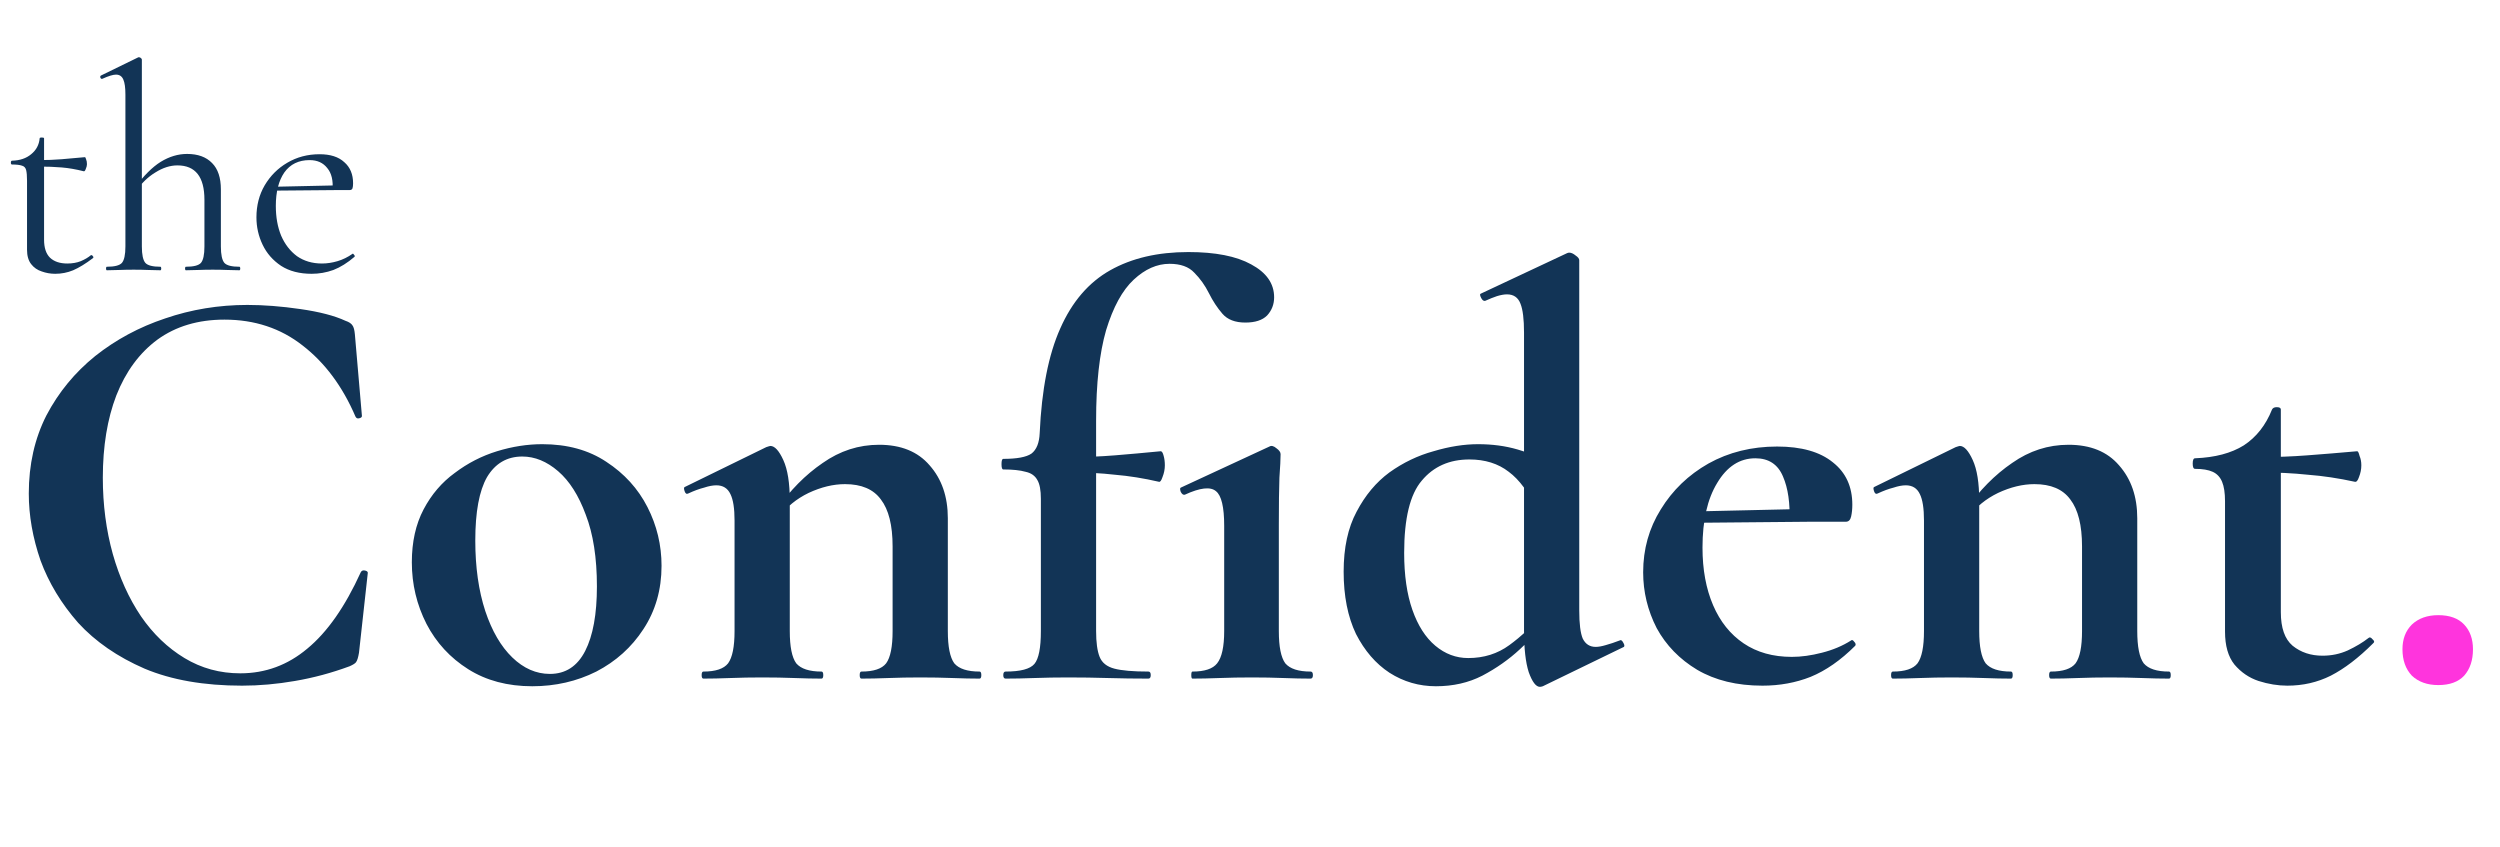
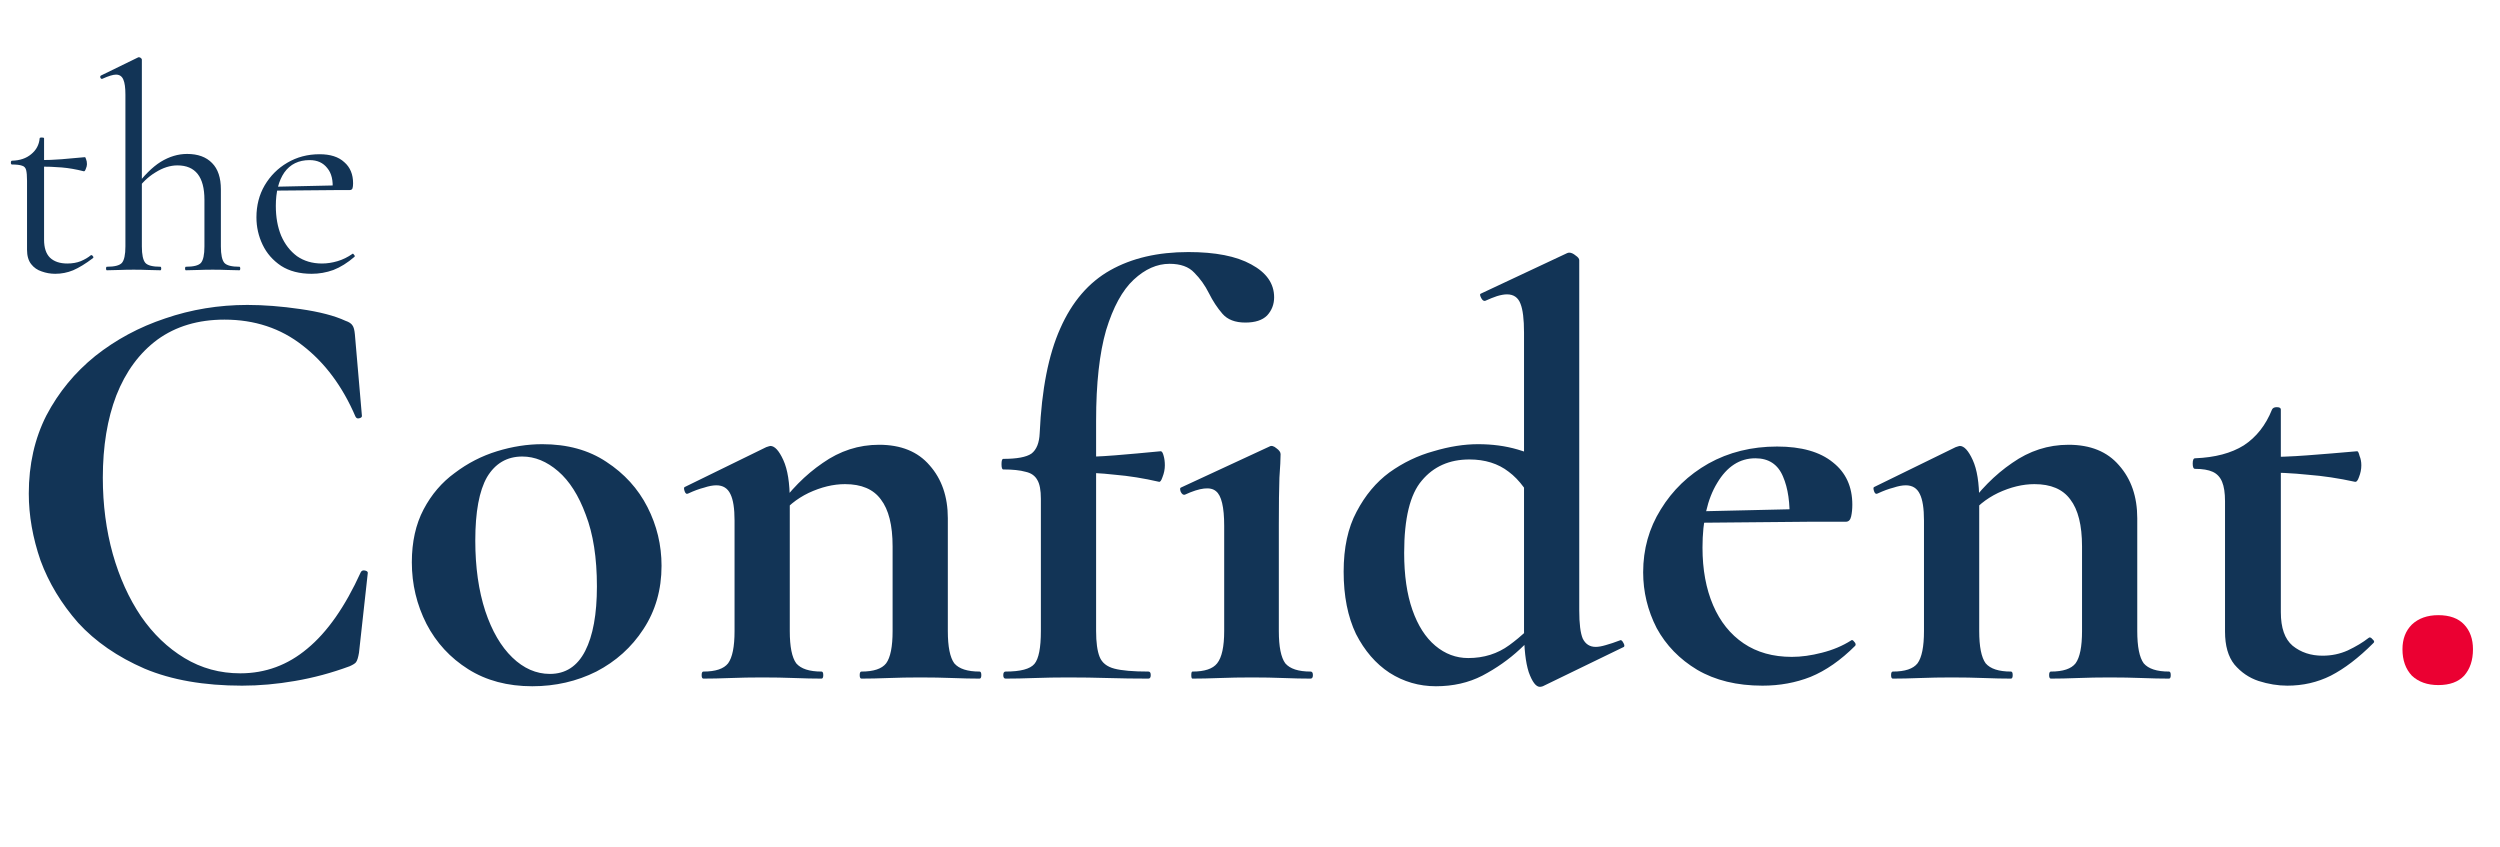
<svg xmlns="http://www.w3.org/2000/svg" viewBox="0 0 851 288" fill="none">
  <path d="M18.8 93.2C17.2 93.2 15.667 92.933 14.2 92.4C12.733 91.933 11.533 91.1 10.6 89.9C9.667 88.7 9.2 87.067 9.2 85V61.5C9.2 59.9 9.1 58.7 8.9 57.9C8.7 57.1 8.233 56.6 7.5 56.4C6.767 56.133 5.633 56 4.1 56C3.833 56 3.7 55.8 3.7 55.4C3.7 54.933 3.833 54.7 4.1 54.7C6.767 54.633 8.933 53.9 10.6 52.5C12.333 51.1 13.3 49.3 13.5 47.1C13.5 46.9 13.733 46.8 14.2 46.8C14.733 46.8 15 46.9 15 47.1V81.6C15 84.333 15.667 86.367 17 87.7C18.4 89.033 20.367 89.7 22.9 89.7C24.633 89.7 26.167 89.433 27.5 88.9C28.9 88.3 30.033 87.633 30.9 86.9C31.167 86.767 31.4 86.867 31.6 87.2C31.867 87.467 31.867 87.7 31.6 87.9C29.133 89.767 26.9 91.133 24.9 92C22.967 92.8 20.933 93.2 18.8 93.2ZM28.5 58.3C25.9 57.633 23.4 57.2 21 57C18.6 56.8 16.033 56.7 13.3 56.7V54.5C15.967 54.5 18.533 54.4 21 54.2C23.467 54 26.1 53.767 28.9 53.5C29.033 53.5 29.167 53.733 29.3 54.2C29.5 54.667 29.6 55.233 29.6 55.9C29.6 56.367 29.467 56.9 29.2 57.5C29 58.1 28.767 58.367 28.5 58.3ZM36.389 92C36.189 92 36.089 91.8 36.089 91.4C36.089 91 36.189 90.8 36.389 90.8C38.989 90.8 40.689 90.367 41.489 89.5C42.289 88.567 42.689 86.7 42.689 83.9V32.2C42.689 29.867 42.456 28.167 41.989 27.1C41.522 25.967 40.689 25.4 39.489 25.4C38.489 25.4 36.956 25.867 34.889 26.8C34.622 26.933 34.389 26.833 34.189 26.5C34.056 26.1 34.122 25.833 34.389 25.7L47.089 19.5C47.222 19.5 47.289 19.5 47.289 19.5C47.289 19.5 47.322 19.5 47.389 19.5C47.589 19.5 47.789 19.6 47.989 19.8C48.189 19.933 48.289 20.1 48.289 20.3V83.9C48.289 86.7 48.689 88.567 49.489 89.5C50.289 90.367 51.989 90.8 54.589 90.8C54.789 90.8 54.889 91 54.889 91.4C54.889 91.8 54.789 92 54.589 92C53.389 92 52.022 91.967 50.489 91.9C48.956 91.833 47.289 91.8 45.489 91.8C43.756 91.8 42.089 91.833 40.489 91.9C38.889 91.967 37.522 92 36.389 92ZM63.289 92C63.089 92 62.989 91.8 62.989 91.4C62.989 91 63.089 90.8 63.289 90.8C65.889 90.8 67.589 90.367 68.389 89.5C69.189 88.567 69.589 86.7 69.589 83.9V68C69.589 60.2 66.522 56.3 60.389 56.3C57.922 56.3 55.422 57.1 52.889 58.7C50.356 60.233 48.189 62.333 46.389 65L45.989 63.8C48.922 59.8 51.822 56.9 54.689 55.1C57.622 53.3 60.622 52.4 63.689 52.4C67.356 52.4 70.189 53.433 72.189 55.5C74.189 57.5 75.189 60.5 75.189 64.5V83.9C75.189 86.7 75.589 88.567 76.389 89.5C77.189 90.367 78.889 90.8 81.489 90.8C81.689 90.8 81.789 91 81.789 91.4C81.789 91.8 81.689 92 81.489 92C80.289 92 78.922 91.967 77.389 91.9C75.856 91.833 74.189 91.8 72.389 91.8C70.656 91.8 68.989 91.833 67.389 91.9C65.789 91.967 64.422 92 63.289 92ZM106.091 93.2C101.958 93.2 98.491 92.3 95.691 90.5C92.891 88.633 90.791 86.233 89.391 83.3C87.991 80.367 87.291 77.267 87.291 74C87.291 69.933 88.225 66.3 90.091 63.1C92.025 59.833 94.591 57.267 97.791 55.4C101.058 53.467 104.725 52.5 108.791 52.5C112.458 52.5 115.258 53.4 117.191 55.2C119.191 56.933 120.191 59.333 120.191 62.4C120.191 63.133 120.125 63.7 119.991 64.1C119.858 64.5 119.525 64.7 118.991 64.7H113.191C113.458 61.433 112.858 58.933 111.391 57.2C109.991 55.4 107.991 54.5 105.391 54.5C101.658 54.5 98.791 55.9 96.791 58.7C94.858 61.5 93.891 65.3 93.891 70.1C93.891 73.9 94.491 77.267 95.691 80.2C96.958 83.133 98.758 85.467 101.091 87.2C103.491 88.867 106.325 89.7 109.591 89.7C111.325 89.7 113.091 89.433 114.891 88.9C116.691 88.367 118.391 87.533 119.991 86.4C120.125 86.267 120.291 86.367 120.491 86.7C120.758 86.967 120.825 87.2 120.691 87.4C118.291 89.467 115.891 90.967 113.491 91.9C111.091 92.767 108.625 93.2 106.091 93.2ZM92.091 64.9L91.991 63.6L114.791 63.1V64.7L92.091 64.9Z" fill="#123456" />
  <path d="M84.2 103.8C89.8 103.8 95.8 104.267 102.2 105.2C108.733 106.133 113.867 107.467 117.6 109.2C118.8 109.6 119.6 110.133 120 110.8C120.4 111.333 120.667 112.333 120.8 113.8L123.2 141.6C123.2 142 122.867 142.267 122.2 142.4C121.667 142.533 121.267 142.333 121 141.8C116.6 131.533 110.6 123.467 103 117.6C95.533 111.733 86.667 108.8 76.4 108.8C67.467 108.8 59.867 111.067 53.6 115.6C47.467 120.133 42.8 126.467 39.6 134.6C36.533 142.6 35 151.933 35 162.6C35 171.8 36.133 180.467 38.4 188.6C40.667 196.6 43.867 203.667 48 209.8C52.133 215.8 57.067 220.533 62.8 224C68.533 227.467 74.867 229.2 81.8 229.2C90.333 229.2 97.933 226.4 104.6 220.8C111.4 215.2 117.467 206.533 122.8 194.8C123.067 194.267 123.533 194.067 124.2 194.2C124.867 194.333 125.2 194.6 125.2 195L122.2 222.2C121.933 223.8 121.6 224.867 121.2 225.4C120.933 225.8 120.2 226.267 119 226.8C112.867 229.067 106.667 230.733 100.4 231.8C94.267 232.867 88.267 233.4 82.4 233.4C69.467 233.4 58.4 231.467 49.2 227.6C40 223.6 32.467 218.4 26.6 212C20.867 205.467 16.6 198.4 13.8 190.8C11.133 183.067 9.8 175.467 9.8 168C9.8 158.133 11.8 149.267 15.8 141.4C19.933 133.533 25.467 126.8 32.4 121.2C39.467 115.6 47.4 111.333 56.2 108.4C65.133 105.333 74.467 103.8 84.2 103.8ZM181.189 233.6C172.789 233.6 165.522 231.667 159.389 227.8C153.256 223.933 148.522 218.8 145.189 212.4C141.856 205.867 140.189 198.867 140.189 191.4C140.189 184.467 141.522 178.467 144.189 173.4C146.856 168.333 150.389 164.2 154.789 161C159.189 157.667 163.989 155.2 169.189 153.6C174.389 152 179.522 151.2 184.589 151.2C193.122 151.2 200.389 153.2 206.389 157.2C212.522 161.2 217.189 166.333 220.389 172.6C223.589 178.867 225.189 185.533 225.189 192.6C225.189 200.733 223.122 207.933 218.989 214.2C214.989 220.333 209.656 225.133 202.989 228.6C196.322 231.933 189.056 233.6 181.189 233.6ZM187.189 229.4C192.522 229.4 196.522 226.8 199.189 221.6C201.856 216.4 203.189 209.067 203.189 199.6C203.189 189.867 201.922 181.733 199.389 175.2C196.989 168.667 193.856 163.733 189.989 160.4C186.122 157.067 182.056 155.4 177.789 155.4C172.589 155.4 168.589 157.733 165.789 162.4C163.122 167.067 161.789 174.267 161.789 184C161.789 193.067 162.922 201.067 165.189 208C167.456 214.8 170.522 220.067 174.389 223.8C178.256 227.533 182.522 229.4 187.189 229.4ZM293.241 231C292.841 231 292.641 230.6 292.641 229.8C292.641 229 292.841 228.6 293.241 228.6C297.374 228.6 300.174 227.667 301.641 225.8C303.107 223.8 303.841 220.133 303.841 214.8V186C303.841 178.8 302.507 173.467 299.841 170C297.307 166.533 293.241 164.8 287.641 164.8C283.641 164.8 279.507 165.8 275.241 167.8C271.107 169.8 267.774 172.533 265.241 176L264.241 173.6C268.907 166.933 274.174 161.6 280.041 157.6C285.907 153.467 292.307 151.4 299.241 151.4C306.707 151.4 312.441 153.733 316.441 158.4C320.574 163.067 322.641 169.067 322.641 176.4V214.8C322.641 220.133 323.374 223.8 324.841 225.8C326.441 227.667 329.307 228.6 333.441 228.6C333.841 228.6 334.041 229 334.041 229.8C334.041 230.6 333.841 231 333.441 231C330.774 231 327.707 230.933 324.241 230.8C320.774 230.667 317.107 230.6 313.241 230.6C309.507 230.6 305.907 230.667 302.441 230.8C298.974 230.933 295.907 231 293.241 231ZM239.441 231C239.041 231 238.841 230.6 238.841 229.8C238.841 229 239.041 228.6 239.441 228.6C243.574 228.6 246.374 227.667 247.841 225.8C249.307 223.8 250.041 220.133 250.041 214.8V177.2C250.041 173.067 249.574 170.067 248.641 168.2C247.707 166.2 246.107 165.2 243.841 165.2C242.641 165.2 241.241 165.467 239.641 166C238.041 166.4 236.241 167.067 234.241 168C233.707 168.267 233.307 168 233.041 167.2C232.774 166.4 232.774 165.933 233.041 165.8L260.841 152.2C261.641 151.933 262.107 151.8 262.241 151.8C263.707 151.8 265.174 153.4 266.641 156.6C268.107 159.8 268.841 164.4 268.841 170.4V214.8C268.841 220.133 269.574 223.8 271.041 225.8C272.641 227.667 275.507 228.6 279.641 228.6C280.041 228.6 280.241 229 280.241 229.8C280.241 230.6 280.041 231 279.641 231C276.974 231 273.907 230.933 270.441 230.8C266.974 230.667 263.307 230.6 259.441 230.6C255.707 230.6 252.107 230.667 248.641 230.8C245.174 230.933 242.107 231 239.441 231ZM342.314 231C341.781 231 341.514 230.6 341.514 229.8C341.514 229 341.781 228.6 342.314 228.6C347.381 228.6 350.647 227.733 352.114 226C353.581 224.267 354.314 220.533 354.314 214.8V169.8C354.314 166.867 353.914 164.733 353.114 163.4C352.314 161.933 350.981 161 349.114 160.6C347.247 160.067 344.714 159.8 341.514 159.8C341.114 159.8 340.914 159.2 340.914 158C340.914 156.8 341.114 156.2 341.514 156.2C346.181 156.2 349.381 155.6 351.114 154.4C352.847 153.067 353.781 150.733 353.914 147.4C354.581 132.6 356.914 120.733 360.914 111.8C364.914 102.733 370.581 96.133 377.914 92C385.247 87.867 394.114 85.8 404.514 85.8C413.714 85.8 420.847 87.2 425.914 90C431.114 92.8 433.714 96.533 433.714 101.2C433.714 103.6 432.914 105.667 431.314 107.4C429.714 109 427.247 109.8 423.914 109.8C420.447 109.8 417.847 108.8 416.114 106.8C414.381 104.8 412.847 102.467 411.514 99.8C410.181 97.133 408.514 94.8 406.514 92.8C404.647 90.8 401.847 89.8 398.114 89.8C393.847 89.8 389.781 91.6 385.914 95.2C382.047 98.8 378.914 104.533 376.514 112.4C374.247 120.267 373.114 130.533 373.114 143.2V214.8C373.114 218.667 373.514 221.6 374.314 223.6C375.114 225.6 376.781 226.933 379.314 227.6C381.847 228.267 385.714 228.6 390.914 228.6C391.447 228.6 391.714 229 391.714 229.8C391.714 230.6 391.447 231 390.914 231C386.247 231 381.647 230.933 377.114 230.8C372.714 230.667 368.181 230.6 363.514 230.6C359.647 230.6 355.847 230.667 352.114 230.8C348.514 230.933 345.247 231 342.314 231ZM394.514 164C389.314 162.8 384.314 162 379.514 161.6C374.847 161.067 369.847 160.8 364.514 160.8V155.6C369.581 155.6 374.581 155.4 379.514 155C384.447 154.6 389.647 154.133 395.114 153.6C395.514 153.6 395.847 154.133 396.114 155.2C396.381 156.133 396.514 157.2 396.514 158.4C396.514 159.733 396.247 161.067 395.714 162.4C395.314 163.6 394.914 164.133 394.514 164ZM405.914 231C405.647 231 405.514 230.6 405.514 229.8C405.514 229 405.647 228.6 405.914 228.6C410.047 228.6 412.847 227.667 414.314 225.8C415.914 223.8 416.714 220.133 416.714 214.8V179C416.714 172.6 415.781 168.667 413.914 167.2C412.047 165.6 408.514 166 403.314 168.4C402.781 168.533 402.314 168.2 401.914 167.4C401.647 166.6 401.647 166.133 401.914 166L432.114 152C432.781 151.6 433.581 151.8 434.514 152.6C435.447 153.267 435.914 153.933 435.914 154.6C435.914 156.2 435.781 158.867 435.514 162.6C435.381 166.333 435.314 171.667 435.314 178.6V214.8C435.314 220.133 436.047 223.8 437.514 225.8C439.114 227.667 441.981 228.6 446.114 228.6C446.647 228.6 446.914 229 446.914 229.8C446.914 230.6 446.647 231 446.114 231C443.447 231 440.381 230.933 436.914 230.8C433.581 230.667 429.981 230.6 426.114 230.6C422.247 230.6 418.581 230.667 415.114 230.8C411.647 230.933 408.581 231 405.914 231ZM488.777 233.6C483.043 233.6 477.777 232.067 472.977 229C468.31 225.933 464.51 221.533 461.577 215.8C458.777 209.933 457.377 202.867 457.377 194.6C457.377 186.467 458.843 179.667 461.777 174.2C464.71 168.6 468.443 164.133 472.977 160.8C477.643 157.467 482.643 155.067 487.977 153.6C493.31 152 498.377 151.2 503.177 151.2C507.977 151.2 512.443 151.8 516.577 153C520.71 154.2 524.443 155.667 527.777 157.4L523.177 173.6C520.377 167.6 517.177 163.267 513.577 160.6C509.977 157.8 505.51 156.4 500.177 156.4C493.377 156.4 487.977 158.8 483.977 163.6C479.977 168.267 477.977 176.467 477.977 188.2C477.977 195.8 478.91 202.267 480.777 207.6C482.643 212.933 485.243 217 488.577 219.8C491.91 222.6 495.643 224 499.777 224C505.11 224 509.777 222.533 513.777 219.6C517.777 216.667 521.643 213.133 525.377 209L527.377 210.8C524.577 214 521.243 217.4 517.377 221C513.643 224.467 509.377 227.467 504.577 230C499.91 232.4 494.643 233.6 488.777 233.6ZM537.577 88.6V207.8C537.577 212.333 537.977 215.533 538.777 217.4C539.71 219.267 541.177 220.2 543.177 220.2C544.11 220.2 545.243 220 546.577 219.6C548.043 219.2 549.643 218.667 551.377 218C551.777 217.733 552.177 218 552.577 218.8C552.977 219.467 553.043 219.933 552.777 220.2L525.177 233.6C524.777 233.733 524.443 233.8 524.177 233.8C522.843 233.8 521.577 232.133 520.377 228.8C519.31 225.467 518.777 220.733 518.777 214.6V113.2C518.777 108.667 518.377 105.4 517.577 103.4C516.777 101.267 515.243 100.2 512.977 100.2C512.043 100.2 510.91 100.4 509.577 100.8C508.377 101.2 507.043 101.733 505.577 102.4C505.043 102.533 504.577 102.2 504.177 101.4C503.777 100.6 503.71 100.133 503.977 100L533.377 86.2C533.643 86.067 533.91 86 534.177 86C534.843 86 535.577 86.333 536.377 87C537.177 87.533 537.577 88.067 537.577 88.6ZM599.93 233.4C591.263 233.4 583.863 231.6 577.73 228C571.73 224.4 567.13 219.667 563.93 213.8C560.863 207.8 559.33 201.467 559.33 194.8C559.33 186.933 561.33 179.8 565.33 173.4C569.33 166.867 574.73 161.667 581.53 157.8C588.463 153.933 596.263 152 604.93 152C613.196 152 619.53 153.8 623.93 157.4C628.33 160.867 630.53 165.667 630.53 171.8C630.53 173.267 630.396 174.6 630.13 175.8C629.863 177 629.263 177.6 628.33 177.6H609.13C609.396 171.333 608.663 166.2 606.93 162.2C605.196 158.067 602.063 156 597.53 156C592.196 156 587.863 158.8 584.53 164.4C581.196 169.867 579.53 177.2 579.53 186.4C579.53 193.867 580.73 200.4 583.13 206C585.53 211.6 588.996 215.933 593.53 219C598.063 222.067 603.53 223.6 609.93 223.6C613.13 223.6 616.53 223.133 620.13 222.2C623.863 221.267 627.196 219.867 630.13 218C630.396 217.733 630.73 217.867 631.13 218.4C631.663 218.933 631.796 219.4 631.53 219.8C626.596 224.733 621.53 228.267 616.33 230.4C611.263 232.4 605.796 233.4 599.93 233.4ZM572.53 178L572.33 174.2L616.13 173.2V177.6L572.53 178ZM698.123 231C697.723 231 697.523 230.6 697.523 229.8C697.523 229 697.723 228.6 698.123 228.6C702.257 228.6 705.057 227.667 706.523 225.8C707.99 223.8 708.723 220.133 708.723 214.8V186C708.723 178.8 707.39 173.467 704.723 170C702.19 166.533 698.123 164.8 692.523 164.8C688.523 164.8 684.39 165.8 680.123 167.8C675.99 169.8 672.657 172.533 670.123 176L669.123 173.6C673.79 166.933 679.057 161.6 684.923 157.6C690.79 153.467 697.19 151.4 704.123 151.4C711.59 151.4 717.323 153.733 721.323 158.4C725.457 163.067 727.523 169.067 727.523 176.4V214.8C727.523 220.133 728.257 223.8 729.723 225.8C731.323 227.667 734.19 228.6 738.323 228.6C738.723 228.6 738.923 229 738.923 229.8C738.923 230.6 738.723 231 738.323 231C735.657 231 732.59 230.933 729.123 230.8C725.657 230.667 721.99 230.6 718.123 230.6C714.39 230.6 710.79 230.667 707.323 230.8C703.857 230.933 700.79 231 698.123 231ZM644.323 231C643.923 231 643.723 230.6 643.723 229.8C643.723 229 643.923 228.6 644.323 228.6C648.457 228.6 651.257 227.667 652.723 225.8C654.19 223.8 654.923 220.133 654.923 214.8V177.2C654.923 173.067 654.457 170.067 653.523 168.2C652.59 166.2 650.99 165.2 648.723 165.2C647.523 165.2 646.123 165.467 644.523 166C642.923 166.4 641.123 167.067 639.123 168C638.59 168.267 638.19 168 637.923 167.2C637.657 166.4 637.657 165.933 637.923 165.8L665.723 152.2C666.523 151.933 666.99 151.8 667.123 151.8C668.59 151.8 670.057 153.4 671.523 156.6C672.99 159.8 673.723 164.4 673.723 170.4V214.8C673.723 220.133 674.457 223.8 675.923 225.8C677.523 227.667 680.39 228.6 684.523 228.6C684.923 228.6 685.123 229 685.123 229.8C685.123 230.6 684.923 231 684.523 231C681.857 231 678.79 230.933 675.323 230.8C671.857 230.667 668.19 230.6 664.323 230.6C660.59 230.6 656.99 230.667 653.523 230.8C650.057 230.933 646.99 231 644.323 231ZM778.597 233.4C775.397 233.4 772.13 232.867 768.797 231.8C765.597 230.733 762.864 228.867 760.597 226.2C758.464 223.533 757.397 219.8 757.397 215V170.6C757.397 167.8 757.064 165.6 756.397 164C755.73 162.4 754.664 161.267 753.197 160.6C751.73 159.933 749.73 159.6 747.197 159.6C746.664 159.6 746.397 159 746.397 157.8C746.397 156.6 746.664 156 747.197 156C753.997 155.733 759.53 154.267 763.797 151.6C768.064 148.8 771.264 144.733 773.397 139.4C773.664 138.867 774.197 138.6 774.997 138.6C775.93 138.6 776.397 138.867 776.397 139.4V208.4C776.397 213.733 777.73 217.533 780.397 219.8C783.197 222.067 786.597 223.2 790.597 223.2C793.664 223.2 796.53 222.6 799.197 221.4C801.997 220.067 804.33 218.667 806.197 217.2C806.597 216.8 807.064 216.933 807.597 217.6C808.264 218.133 808.33 218.6 807.797 219C802.864 223.933 798.064 227.6 793.397 230C788.864 232.267 783.93 233.4 778.597 233.4ZM801.597 164C796.13 162.8 790.797 162 785.597 161.6C780.53 161.067 775.13 160.8 769.397 160.8V155.6C774.864 155.6 780.197 155.4 785.397 155C790.73 154.6 796.397 154.133 802.397 153.6C802.664 153.6 802.93 154.133 803.197 155.2C803.597 156.133 803.797 157.2 803.797 158.4C803.797 159.733 803.53 161.067 802.997 162.4C802.597 163.6 802.13 164.133 801.597 164Z" fill="#123456" />
-   <path d="M830 233.2C826.267 233.2 823.267 232.133 821 230C818.867 227.733 817.8 224.733 817.8 221C817.8 217.533 818.867 214.733 821 212.6C823.267 210.467 826.267 209.4 830 209.4C833.867 209.4 836.8 210.467 838.8 212.6C840.8 214.733 841.8 217.533 841.8 221C841.8 224.733 840.8 227.733 838.8 230C836.8 232.133 833.867 233.2 830 233.2Z" fill="#FF34DD" />
+   <path d="M830 233.2C826.267 233.2 823.267 232.133 821 230C818.867 227.733 817.8 224.733 817.8 221C817.8 217.533 818.867 214.733 821 212.6C823.267 210.467 826.267 209.4 830 209.4C833.867 209.4 836.8 210.467 838.8 212.6C840.8 214.733 841.8 217.533 841.8 221C841.8 224.733 840.8 227.733 838.8 230C836.8 232.133 833.867 233.2 830 233.2Z" fill="#eb0032" />
</svg>
